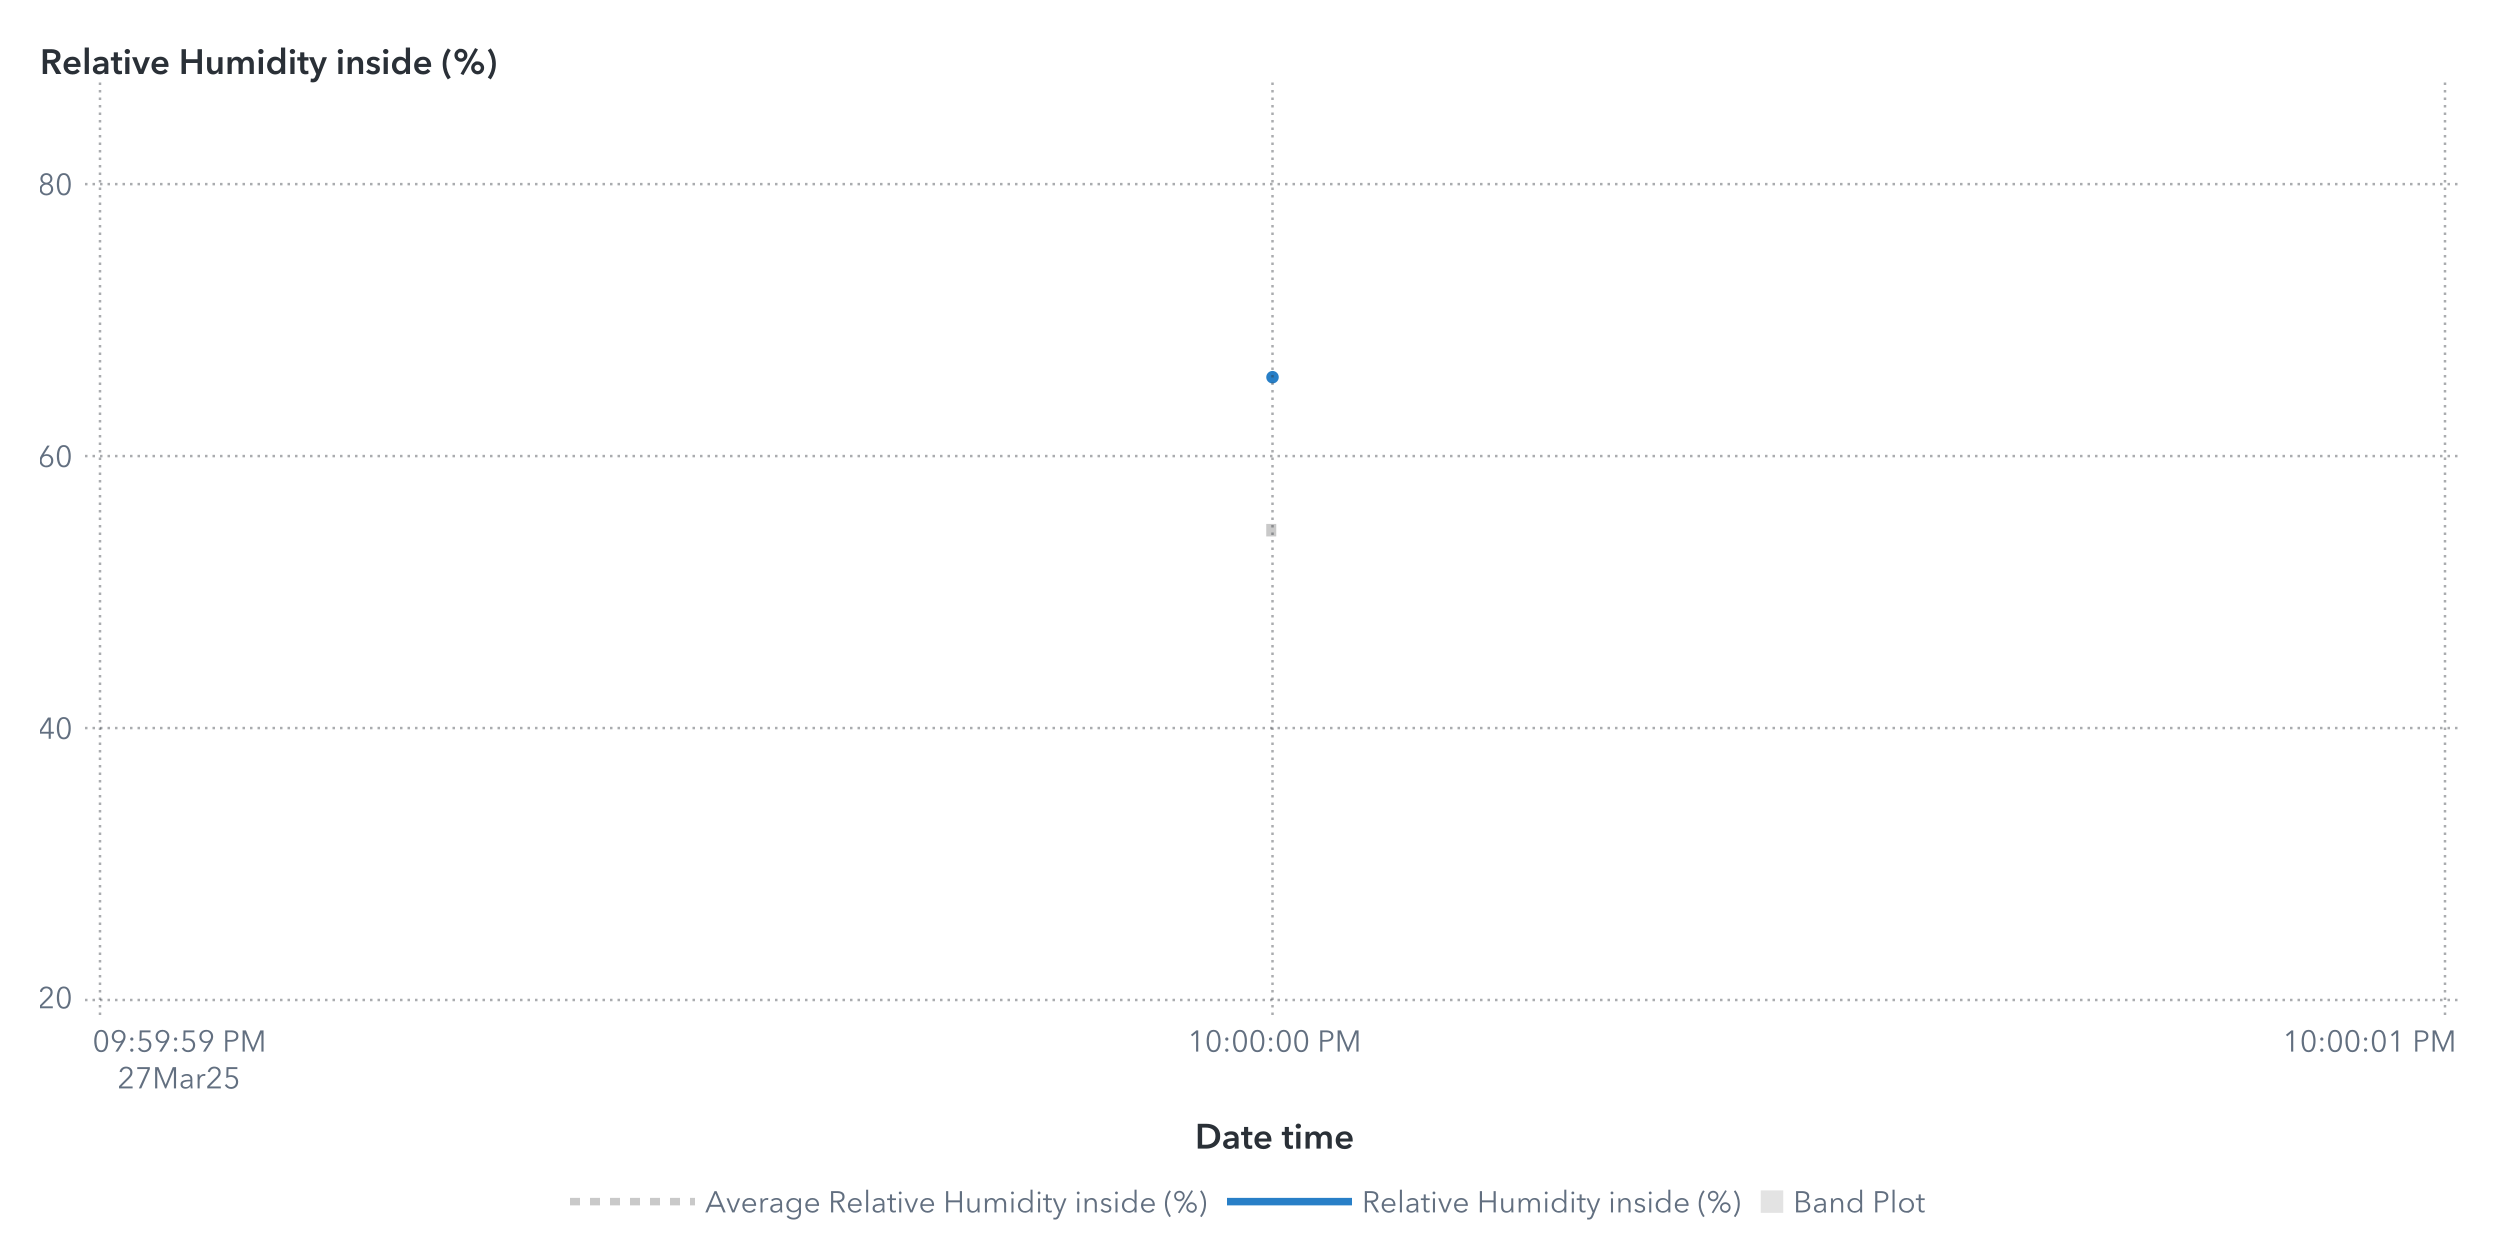
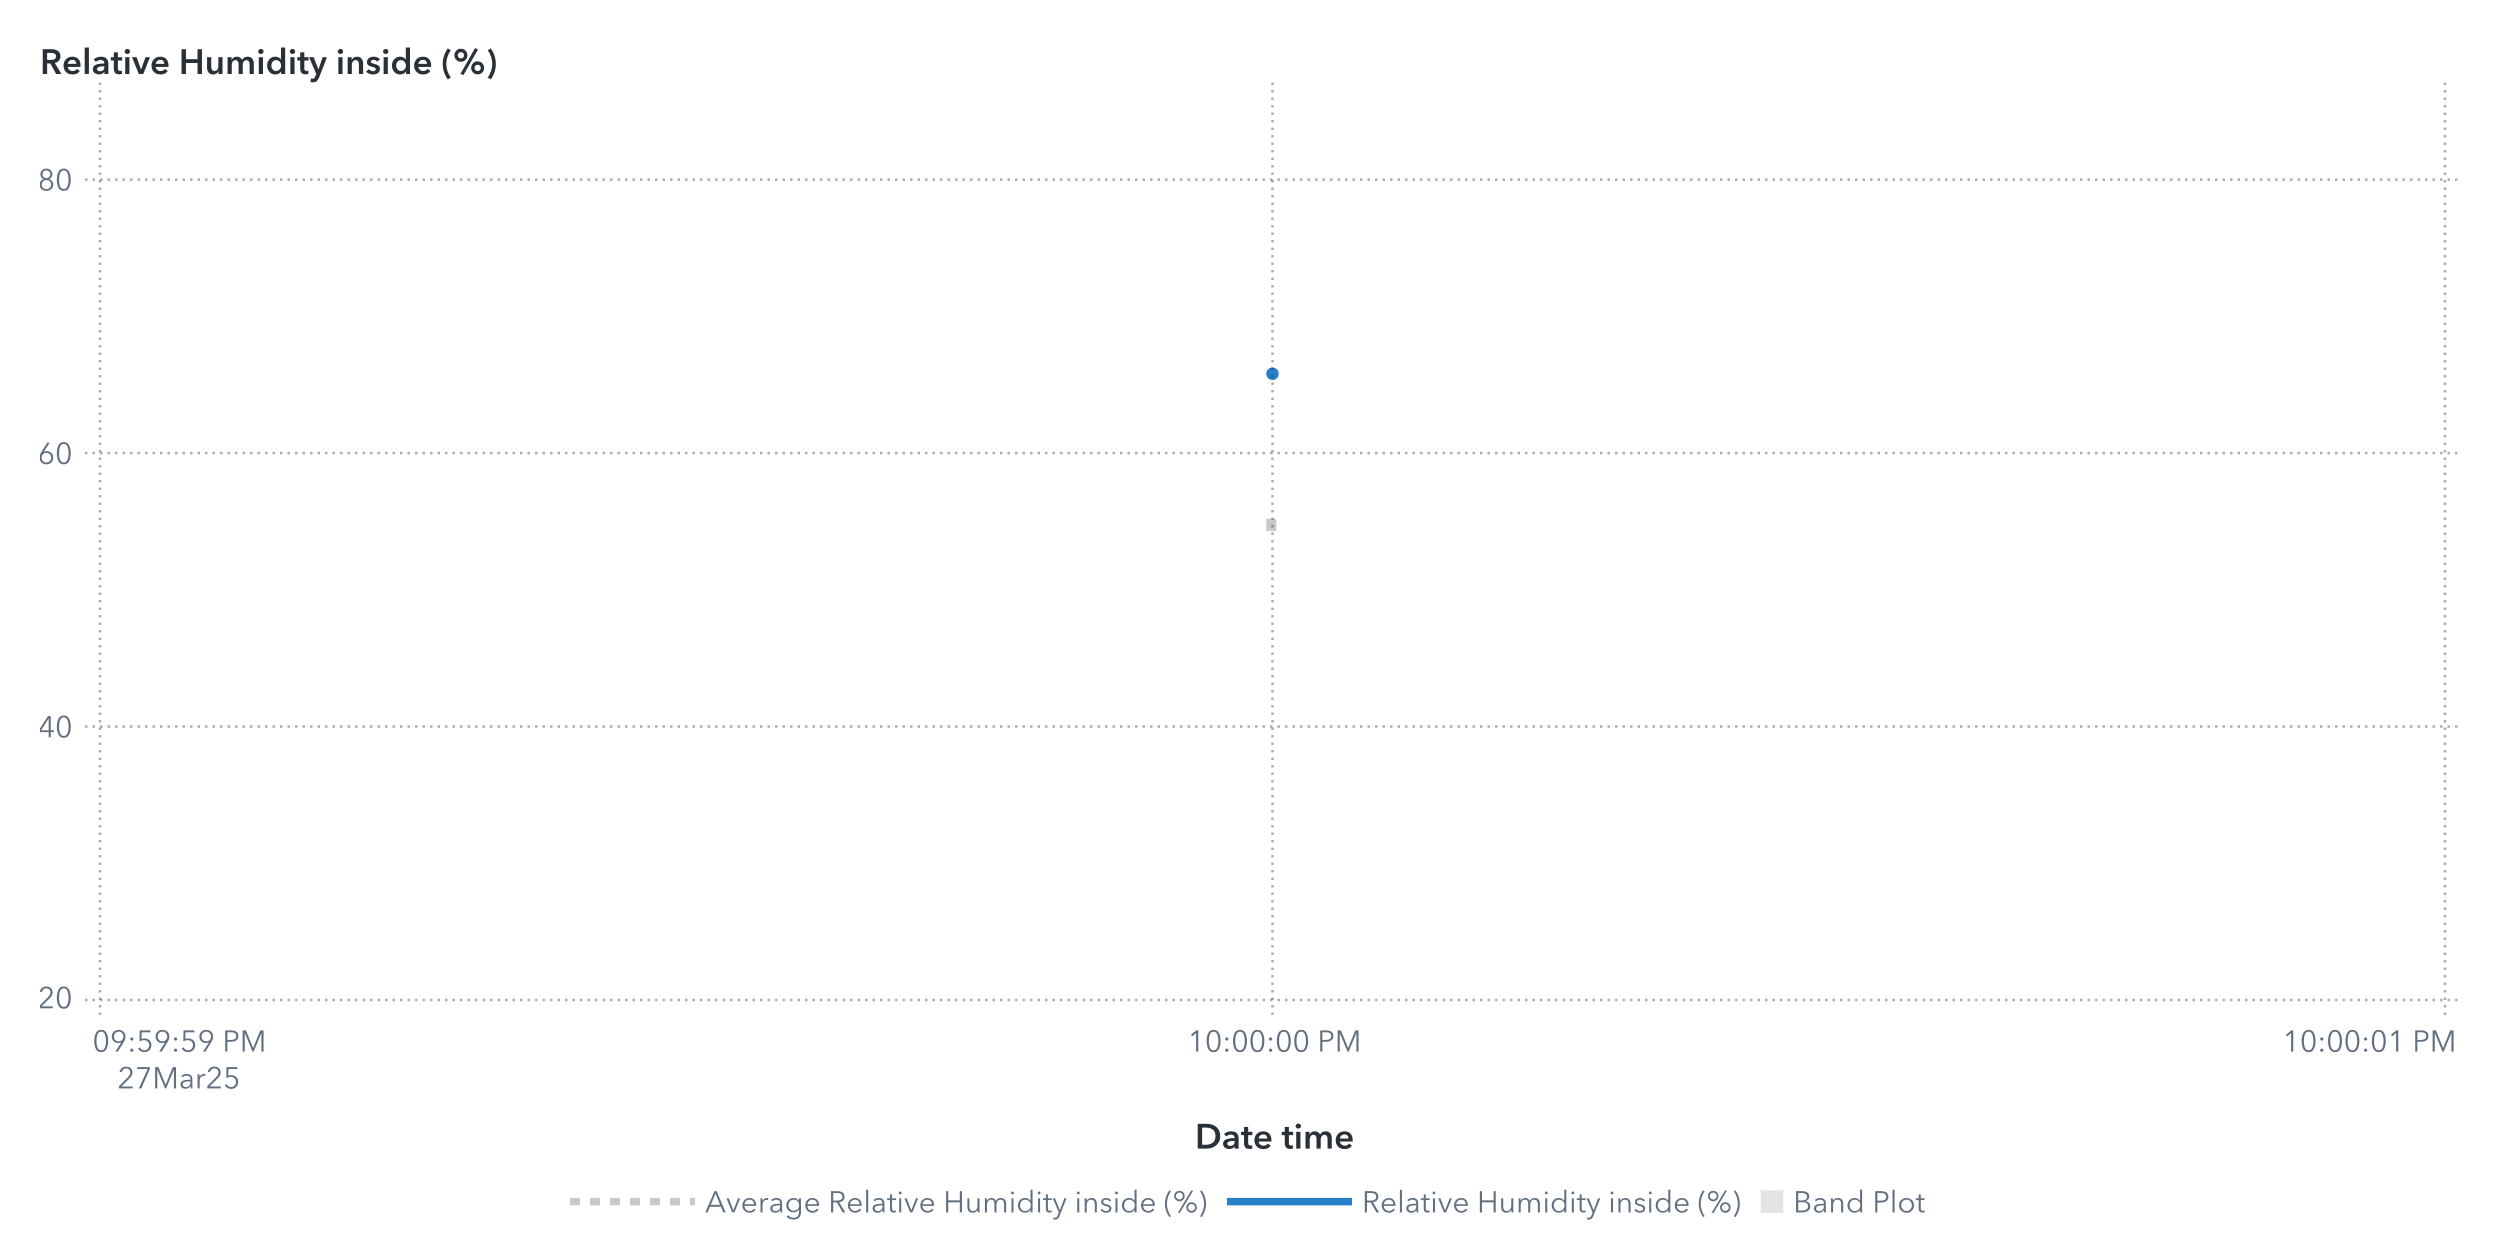
<svg xmlns="http://www.w3.org/2000/svg" xmlns:xlink="http://www.w3.org/1999/xlink" version="1.1" width="1000" height="500" viewBox="0 0 1000 500">
  <rect x="0" y="0" width="1000" height="500" fill="#ffffff">
</rect>
  <g>
    <rect x="0" y="0" rx="5" ry="5" width="1000.0" height="500.0" fill="#ffffff" opacity="0">
</rect>
    <rect x="0" y="0" rx="5" ry="5" width="1000.0" height="500.0" fill="#ffffff" opacity="0">
</rect>
    <rect x="0" y="0" rx="5" ry="5" width="1000.0" height="500.0" fill="#ffffff" opacity="0">
</rect>
    <g transform=" translate(0 10.0)">
      <rect x="0" y="-10.0" rx="5" ry="5" width="1000.0" height="510.0" fill="#ffffff" opacity="0">
</rect>
      <g transform=" translate(16.0 -16.0)">
        <defs>
          <clipPath id="ClipPath0">
            <rect x="18" y="36" width="953" height="376">
</rect>
          </clipPath>
        </defs>
        <g clip-path="url(#ClipPath0)">
          <defs>
            <clipPath id="ClipPath1">
              <rect x="18" y="38" width="951" height="374">
</rect>
            </clipPath>
          </defs>
          <g clip-path="url(#ClipPath1)">
            <g transform="">
-               <polyline id="Polyline_12" points="493.0,156.88  493.0,156.88 " fill="none" stroke="#287fc7" stroke-width="5.0" stroke-linecap="round" stroke-linejoin="round">
+               <polyline id="Polyline_12" points="493.0,155.5  493.0,155.5 " fill="none" stroke="#287fc7" stroke-width="5.0" stroke-linecap="round" stroke-linejoin="round">
</polyline>
            </g>
            <g transform="">
-               <polyline id="Polyline_15" points="490.5,218.07  495.5,218.07 " fill="none" stroke="#b7b7b7" stroke-width="5.0" stroke-dasharray="4,4" opacity="0.75">
+               <polyline id="Polyline_15" points="490.5,215.94  495.5,215.94 " fill="none" stroke="#b7b7b7" stroke-width="5.0" stroke-dasharray="4,4" opacity="0.75">
</polyline>
            </g>
            <g transform="">
</g>
          </g>
          <path d="M18.0 406.0L969.0 406.0" stroke="#2a3037" stroke-dasharray="1,2" fill="none" opacity="0.4">
</path>
-           <path d="M18.0 297.22L969.0 297.22" stroke="#2a3037" stroke-dasharray="1,2" fill="none" opacity="0.4">
- </path>
-           <path d="M18.0 188.43L969.0 188.43" stroke="#2a3037" stroke-dasharray="1,2" fill="none" opacity="0.4">
- </path>
-           <path d="M18.0 79.65L969.0 79.65" stroke="#2a3037" stroke-dasharray="1,2" fill="none" opacity="0.4">
+           <path d="M18.0 296.61L969.0 296.61" stroke="#2a3037" stroke-dasharray="1,2" fill="none" opacity="0.4">
+ </path>
+           <path d="M18.0 187.23L969.0 187.23" stroke="#2a3037" stroke-dasharray="1,2" fill="none" opacity="0.4">
+ </path>
+           <path d="M18.0 77.84L969.0 77.84" stroke="#2a3037" stroke-dasharray="1,2" fill="none" opacity="0.4">
</path>
          <path d="M24.0 412.0L24.0 38.0" stroke="#2a3037" stroke-dasharray="1,2" fill="none" opacity="0.4">
</path>
          <path d="M493.0 412.0L493.0 38.0" stroke="#2a3037" stroke-dasharray="1,2" fill="none" opacity="0.4">
</path>
          <path d="M962.0 412.0L962.0 38.0" stroke="#2a3037" stroke-dasharray="1,2" fill="none" opacity="0.4">
</path>
        </g>
        <defs>
          <clipPath id="ClipPath2">
            <rect x="0" y="39" width="18" height="373">
</rect>
          </clipPath>
        </defs>
        <g clip-path="url(#ClipPath2)">
          <g fill="#626f80" stroke="#626f80" transform="translate(-0.92 409.3) scale(0.012 -0.012)">
            <defs>
              <path id="g50/TT0" d="M51.0 0 L51.0 75.0 L341.0 368.0Q 380.0,408.0  403.0,447.0 T 426.0,530.0 Q 426.0,590.0  385.5,627.5 T 286.0,665.0 Q 230.0,665.0  191.0,630.0 T 140.0,539.0  L69.0 553.0Q 84.0,629.0  144.0,677.5 T 286.0,726.0 Q 344.0,726.0  392.5,703.5 T 470.0,637.0 T 499.0,531.0 Q 499.0,469.0  470.0,421.5 T 384.0,317.0  L129.0 64.0 L504.0 64.0 L504.0 0 L51.0 0Z">
</path>
            </defs>
            <use x="0" y="0" xlink:href="#g50/TT0" />
            <defs>
              <path id="g48/TT0" d="M522.0 353.0Q 522.0,195.0  467.0,88.5 T 290.0,-18.0 Q 167.0,-18.0  112.5,88.5 T 58.0,353.0 Q 58.0,512.0  112.5,619.0 T 290.0,726.0 Q 412.0,726.0  467.0,618.5 T 522.0,353.0 Z M131.0 353.0Q 131.0,226.0  167.5,135.0 T 290.0,44.0 Q 375.0,44.0  412.0,135.5 T 449.0,353.0 Q 449.0,480.0  412.0,572.5 T 290.0,665.0 Q 204.0,665.0  167.5,573.0 T 131.0,353.0 Z">
</path>
            </defs>
            <use x="580.0" y="0" xlink:href="#g48/TT0" />
          </g>
          <text id="Text_21" x="13.0" y="409.3" font-size="9.0pt" font-family="Avenir Next for SAS" fill="#626f80" text-anchor="end" opacity="0">
20</text>
-           <g fill="#626f80" stroke="#626f80" transform="translate(-0.92 301.52) scale(0.012 -0.012)">
+           <g fill="#626f80" stroke="#626f80" transform="translate(-0.92 300.91) scale(0.012 -0.012)">
            <defs>
              <path id="g52/TT0" d="M436.0 234.0 L540.0 234.0 L540.0 171.0 L436.0 171.0 L436.0 0 L366.0 0 L366.0 171.0 L42.0 171.0 L42.0 241.0 L342.0 708.0 L436.0 708.0 L436.0 234.0Z M366.0 627.0 L364.0 627.0 L117.0 234.0 L366.0 234.0 L366.0 627.0Z">
</path>
            </defs>
            <use x="0" y="0" xlink:href="#g52/TT0" />
            <use x="580.0" y="0" xlink:href="#g48/TT0" />
          </g>
-           <text id="Text_22" x="13.0" y="301.52" font-size="9.0pt" font-family="Avenir Next for SAS" fill="#626f80" text-anchor="end" opacity="0">
+           <text id="Text_22" x="13.0" y="300.91" font-size="9.0pt" font-family="Avenir Next for SAS" fill="#626f80" text-anchor="end" opacity="0">
40</text>
-           <g fill="#626f80" stroke="#626f80" transform="translate(-0.92 192.73) scale(0.012 -0.012)">
+           <g fill="#626f80" stroke="#626f80" transform="translate(-0.92 191.53) scale(0.012 -0.012)">
            <defs>
              <path id="g54/TT0" d="M203.0 397.0Q 218.0,409.0  247.0,416.0 T 304.0,423.0 Q 365.0,423.0  414.5,395.5 T 492.0,318.0 T 520.0,205.0 Q 520.0,140.0  490.5,89.5 T 408.5,10.5 T 290.0,-18.0 Q 224.0,-18.0  171.5,10.5 T 89.5,89.5 T 60.0,205.0 Q 60.0,255.0  77.0,301.5 T 124.0,397.0  L317.0 708.0 L400.0 708.0 L201.0 399.0 L203.0 397.0Z M290.0 43.0Q 336.0,43.0  372.0,64.0 T 428.0,122.0 T 448.0,205.0 Q 448.0,275.0  405.0,320.0 T 290.0,365.0 Q 218.0,365.0  175.0,320.0 T 132.0,205.0 Q 132.0,159.0  152.0,122.0 T 208.0,64.0 T 244.0,43.0 Z">
</path>
            </defs>
            <use x="0" y="0" xlink:href="#g54/TT0" />
            <use x="580.0" y="0" xlink:href="#g48/TT0" />
          </g>
-           <text id="Text_23" x="13.0" y="192.73" font-size="9.0pt" font-family="Avenir Next for SAS" fill="#626f80" text-anchor="end" opacity="0">
+           <text id="Text_23" x="13.0" y="191.53" font-size="9.0pt" font-family="Avenir Next for SAS" fill="#626f80" text-anchor="end" opacity="0">
60</text>
-           <g fill="#626f80" stroke="#626f80" transform="translate(-0.92 83.95) scale(0.012 -0.012)">
+           <g fill="#626f80" stroke="#626f80" transform="translate(-0.92 82.14) scale(0.012 -0.012)">
            <defs>
              <path id="g56/TT0" d="M517.0 186.0Q 517.0,126.0  486.0,79.5 T 403.0,7.5 T 290.0,-18.0 Q 229.0,-18.0  177.0,7.5 T 94.0,79.5 T 63.0,186.0 Q 63.0,256.0  100.5,306.5 T 197.0,375.0  L197.0 377.0Q 150.0,393.0  120.0,437.5 T 90.0,537.0 Q 90.0,593.0  117.0,636.0 T 190.0,702.5 T 290.0,726.0 Q 344.0,726.0  390.0,702.5 T 463.0,636.0 T 490.0,537.0 Q 490.0,482.0  460.0,437.5 T 383.0,377.0  L383.0 375.0Q 442.0,358.0  479.5,307.0 T 517.0,186.0 Z M290.0 406.0Q 345.0,406.0  382.5,442.0 T 420.0,533.0 Q 420.0,590.0  383.0,627.5 T 290.0,665.0 Q 234.0,665.0  197.0,627.5 T 160.0,533.0 Q 160.0,478.0  197.5,442.0 T 290.0,406.0 Z M290.0 43.0Q 359.0,43.0  402.0,86.0 T 445.0,194.0 Q 445.0,258.0  402.0,300.0 T 290.0,342.0 Q 221.0,342.0  178.0,300.0 T 135.0,194.0 Q 135.0,129.0  178.0,86.0 T 290.0,43.0 Z">
</path>
            </defs>
            <use x="0" y="0" xlink:href="#g56/TT0" />
            <use x="580.0" y="0" xlink:href="#g48/TT0" />
          </g>
-           <text id="Text_24" x="13.0" y="83.95" font-size="9.0pt" font-family="Avenir Next for SAS" fill="#626f80" text-anchor="end" opacity="0">
+           <text id="Text_24" x="13.0" y="82.14" font-size="9.0pt" font-family="Avenir Next for SAS" fill="#626f80" text-anchor="end" opacity="0">
80</text>
        </g>
        <g fill="#2a3037" stroke="#2a3037" transform="translate(0 35.59) scale(0.014 -0.014)">
          <defs>
            <path id="g82/TT1" d="M324.0 708.0Q 436.0,708.0  510.5,659.0 T 585.0,505.0 Q 585.0,430.0  542.0,380.5 T 423.0,314.0  L612.0 0 L460.0 0 L296.0 300.0 L204.0 300.0 L204.0 0 L78.0 0 L78.0 708.0 L324.0 708.0Z M459.0 506.0Q 459.0,558.0  418.0,580.0 T 318.0,602.0  L204.0 602.0 L204.0 403.0 L307.0 403.0Q 459.0,403.0  459.0,506.0 Z">
</path>
          </defs>
          <use x="0" y="0" xlink:href="#g82/TT1" />
          <defs>
            <path id="g101/TT1" d="M529.0 202.0 L164.0 202.0Q 168.0,152.0  208.0,118.0 T 301.0,84.0 Q 384.0,84.0  428.0,146.0  L508.0 82.0Q 437.0,-14.0  302.0,-14.0 Q 228.0,-14.0  169.5,16.5 T 77.5,104.0 T 44.0,237.0 Q 44.0,313.0  77.0,371.5 T 168.0,462.0 T 298.0,494.0 Q 402.0,494.0  466.0,427.0 T 530.0,234.0 Q 530.0,213.0  529.0,202.0 Z M297.0 404.0Q 244.0,404.0  206.0,371.0 T 164.0,288.0  L410.0 288.0Q 410.0,338.0  381.0,371.0 T 297.0,404.0 Z">
</path>
          </defs>
          <use x="629.0" y="0" xlink:href="#g101/TT1" />
          <defs>
            <path id="g108/TT1" d="M74.0 756.0 L194.0 756.0 L194.0 0 L74.0 0 L74.0 756.0Z">
</path>
          </defs>
          <use x="1203.0" y="0" xlink:href="#g108/TT1" />
          <defs>
            <path id="g97/TT1" d="M367.0 61.0Q 349.0,29.0  308.5,8.5 T 218.0,-12.0 Q 175.0,-12.0  134.0,3.0 T 65.5,51.5 T 38.0,137.0 Q 38.0,233.0  131.0,266.5 T 368.0,300.0  L368.0 312.0Q 368.0,354.0  337.0,377.0 T 258.0,400.0 Q 221.0,400.0  186.0,384.5 T 127.0,345.0  L65.0 418.0Q 105.0,455.0  158.5,474.5 T 268.0,494.0 Q 385.0,494.0  433.5,436.0 T 482.0,292.0  L482.0 0 L370.0 0 L370.0 61.0 L367.0 61.0Z M341.0 219.0Q 158.0,219.0  158.0,139.0 Q 158.0,107.0  182.5,93.0 T 242.0,79.0 Q 303.0,79.0  335.5,111.5 T 368.0,202.0  L368.0 219.0 L341.0 219.0Z">
</path>
          </defs>
          <use x="1471.0" y="0" xlink:href="#g97/TT1" />
          <defs>
            <path id="g116/TT1" d="M3.0 480.0 L87.0 480.0 L87.0 619.0 L205.0 619.0 L205.0 480.0 L325.0 480.0 L325.0 384.0 L205.0 384.0 L205.0 161.0Q 205.0,125.0  218.0,106.0 T 268.0,87.0 Q 299.0,87.0  319.0,97.0  L323.0 3.0Q 289.0,-10.0  243.0,-10.0 Q 155.0,-10.0  121.0,35.5 T 87.0,160.0  L87.0 384.0 L3.0 384.0 L3.0 480.0Z">
</path>
          </defs>
          <use x="2021.0" y="0" xlink:href="#g116/TT1" />
          <defs>
            <path id="g105/TT1" d="M133.0 715.0Q 166.0,715.0  188.5,694.5 T 211.0,643.0 Q 211.0,612.0  188.5,591.5 T 133.0,571.0 Q 101.0,571.0  79.0,592.5 T 57.0,643.0 Q 57.0,672.0  79.0,693.5 T 133.0,715.0 Z M74.0 480.0 L194.0 480.0 L194.0 0 L74.0 0 L74.0 480.0Z">
</path>
          </defs>
          <use x="2361.0" y="0" xlink:href="#g105/TT1" />
          <defs>
            <path id="g118/TT1" d="M0 480.0 L131.0 480.0 L257.0 130.0 L259.0 130.0 L386.0 480.0 L513.0 480.0 L322.0 0 L194.0 0 L0 480.0Z">
</path>
          </defs>
          <use x="2629.0" y="0" xlink:href="#g118/TT1" />
          <use x="3142.0" y="0" xlink:href="#g101/TT1" />
          <defs>
            <path id="g72/TT1" d="M78.0 708.0 L204.0 708.0 L204.0 422.0 L535.0 422.0 L535.0 708.0 L661.0 708.0 L661.0 0 L535.0 0 L535.0 314.0 L204.0 314.0 L204.0 0 L78.0 0 L78.0 708.0Z">
</path>
          </defs>
          <use x="3966.0" y="0" xlink:href="#g72/TT1" />
          <defs>
            <path id="g117/TT1" d="M396.0 0 L396.0 77.0 L394.0 77.0Q 377.0,39.0  336.5,12.5 T 245.0,-14.0 Q 157.0,-14.0  112.5,42.5 T 68.0,180.0  L68.0 480.0 L188.0 480.0 L188.0 214.0Q 188.0,86.0  278.0,86.0 Q 332.0,86.0  361.0,124.5 T 390.0,216.0  L390.0 480.0 L510.0 480.0 L510.0 0 L396.0 0Z">
</path>
          </defs>
          <use x="4705.0" y="0" xlink:href="#g117/TT1" />
          <defs>
            <path id="g109/TT1" d="M822.0 300.0 L822.0 0 L702.0 0 L702.0 266.0Q 702.0,394.0  612.0,394.0 Q 560.0,394.0  533.0,354.5 T 506.0,262.0  L506.0 0 L386.0 0 L386.0 290.0Q 386.0,337.0  363.5,365.5 T 297.0,394.0 Q 246.0,394.0  219.0,355.5 T 192.0,264.0  L192.0 0 L72.0 0 L72.0 480.0 L186.0 480.0 L186.0 403.0 L188.0 403.0Q 205.0,442.0  244.0,468.0 T 337.0,494.0 Q 390.0,494.0  428.0,470.0 T 487.0,403.0 Q 511.0,447.0  551.5,470.5 T 645.0,494.0 Q 733.0,494.0  777.5,437.5 T 822.0,300.0 Z">
</path>
          </defs>
          <use x="5287.0" y="0" xlink:href="#g109/TT1" />
          <use x="6177.0" y="0" xlink:href="#g105/TT1" />
          <defs>
            <path id="g100/TT1" d="M446.0 0 L446.0 72.0 L444.0 72.0Q 420.0,31.0  375.0,8.5 T 279.0,-14.0 Q 208.0,-14.0  154.5,20.5 T 72.0,113.5 T 43.0,242.0 Q 43.0,312.0  73.0,370.0 T 156.0,461.0 T 276.0,494.0 Q 377.0,494.0  437.0,419.0  L440.0 419.0 L440.0 756.0 L560.0 756.0 L560.0 0 L446.0 0Z M303.0 86.0Q 345.0,86.0  377.0,108.5 T 426.5,166.5 T 444.0,240.0 Q 444.0,278.0  426.5,314.5 T 377.0,373.5 T 303.0,396.0 Q 259.0,396.0  227.5,374.0 T 180.5,316.5 T 165.0,242.0 Q 165.0,203.0  180.5,167.0 T 227.5,108.5 T 259.0,86.0 Z">
</path>
          </defs>
          <use x="6445.0" y="0" xlink:href="#g100/TT1" />
          <use x="7079.0" y="0" xlink:href="#g105/TT1" />
          <use x="7347.0" y="0" xlink:href="#g116/TT1" />
          <defs>
            <path id="g121/TT1" d="M133.0 480.0 L267.0 131.0 L269.0 131.0 L388.0 480.0 L513.0 480.0 L286.0 -103.0Q 258.0,-174.0  218.5,-207.0 T 104.0,-240.0 Q 71.0,-240.0  42.0,-233.0  L52.0 -129.0Q 74.0,-136.0  97.0,-136.0 Q 133.0,-136.0  149.0,-119.5 T 182.0,-61.0  L206.0 0 L0 480.0 L133.0 480.0Z">
</path>
          </defs>
          <use x="7687.0" y="0" xlink:href="#g121/TT1" />
          <use x="8450.0" y="0" xlink:href="#g105/TT1" />
          <defs>
            <path id="g110/TT1" d="M186.0 480.0 L186.0 403.0 L188.0 403.0Q 205.0,441.0  245.5,467.5 T 337.0,494.0 Q 425.0,494.0  469.5,437.5 T 514.0,300.0  L514.0 0 L394.0 0 L394.0 266.0Q 394.0,394.0  304.0,394.0 Q 250.0,394.0  221.0,355.5 T 192.0,264.0  L192.0 0 L72.0 0 L72.0 480.0 L186.0 480.0Z">
</path>
          </defs>
          <use x="8718.0" y="0" xlink:href="#g110/TT1" />
          <defs>
            <path id="g115/TT1" d="M230.0 404.0Q 198.0,404.0  175.5,391.0 T 153.0,352.0 Q 153.0,327.0  176.0,315.0 T 257.0,289.0 Q 325.0,273.0  368.5,241.0 T 412.0,146.0 Q 412.0,64.0  355.5,25.0 T 212.0,-14.0 Q 155.0,-14.0  102.0,7.0 T 15.0,65.0  L94.0 139.0Q 114.0,112.0  146.5,95.5 T 217.0,79.0 Q 248.0,79.0  271.0,93.0 T 294.0,136.0 Q 294.0,164.0  269.5,177.5 T 184.0,205.0 Q 119.0,221.0  80.5,250.5 T 42.0,341.0 Q 42.0,416.0  98.0,455.0 T 233.0,494.0 Q 287.0,494.0  336.0,475.0 T 413.0,421.0  L335.0 352.0Q 318.0,374.0  290.0,389.0 T 230.0,404.0 Z">
</path>
          </defs>
          <use x="9300.0" y="0" xlink:href="#g115/TT1" />
          <use x="9744.0" y="0" xlink:href="#g105/TT1" />
          <use x="10012.0" y="0" xlink:href="#g100/TT1" />
          <use x="10646.0" y="0" xlink:href="#g101/TT1" />
          <defs>
            <path id="g40/TT1" d="M182.0 732.0 L266.0 677.0Q 206.0,593.0  172.5,492.0 T 139.0,288.0 Q 139.0,185.0  172.5,84.0 T 266.0,-101.0  L182.0 -156.0Q 112.0,-60.0  74.0,54.0 T 36.0,288.0 Q 36.0,408.0  74.0,522.0 T 182.0,732.0 Z">
</path>
          </defs>
          <use x="11470.0" y="0" xlink:href="#g40/TT1" />
          <defs>
            <path id="g37/TT1" d="M631.0 740.0 L714.0 702.0 L298.0 -32.0 L215.0 6.0 L631.0 740.0Z M226.0 720.0Q 277.0,720.0  319.5,695.0 T 387.0,627.5 T 412.0,534.0 Q 412.0,483.0  387.0,440.5 T 319.5,373.0 T 226.0,348.0 Q 175.0,348.0  132.5,373.0 T 65.0,440.5 T 40.0,534.0 Q 40.0,585.0  65.0,627.5 T 132.5,695.0 T 175.0,720.0 Z M226.0 624.0Q 189.0,624.0  162.5,598.0 T 136.0,534.0 Q 136.0,497.0  162.5,470.5 T 226.0,444.0 Q 264.0,444.0  290.0,470.5 T 316.0,534.0 Q 316.0,572.0  290.0,598.0 T 226.0,624.0 Z M704.0 360.0Q 755.0,360.0  797.5,335.0 T 865.0,267.5 T 890.0,174.0 Q 890.0,123.0  865.0,80.5 T 797.5,13.0 T 704.0,-12.0 Q 653.0,-12.0  610.5,13.0 T 543.0,80.5 T 518.0,174.0 Q 518.0,225.0  543.0,267.5 T 610.5,335.0 T 653.0,360.0 Z M704.0 264.0Q 667.0,264.0  640.5,238.0 T 614.0,174.0 Q 614.0,137.0  640.5,110.5 T 704.0,84.0 Q 742.0,84.0  768.0,110.5 T 794.0,174.0 Q 794.0,212.0  768.0,238.0 T 704.0,264.0 Z">
</path>
          </defs>
          <use x="11800.0" y="0" xlink:href="#g37/TT1" />
          <defs>
            <path id="g41/TT1" d="M148.0 -156.0 L64.0 -101.0Q 124.0,-17.0  157.5,84.0 T 191.0,288.0 Q 191.0,391.0  157.5,492.0 T 64.0,677.0  L148.0 732.0Q 218.0,636.0  256.0,522.0 T 294.0,288.0 Q 294.0,168.0  256.0,54.0 T 148.0,-156.0 Z">
</path>
          </defs>
          <use x="12730.0" y="0" xlink:href="#g41/TT1" />
        </g>
        <text id="Text_25" x="0" y="35.59" font-size="10.5pt" font-family="Avenir Next for SAS" font-weight="bold" fill="#2a3037" text-anchor="start" opacity="0">
Relative Humidity inside (%)</text>
        <defs>
          <clipPath id="ClipPath3">
            <rect x="18" y="412" width="950" height="57">
</rect>
          </clipPath>
        </defs>
        <g clip-path="url(#ClipPath3)">
          <g fill="#626f80" stroke="#626f80" transform="translate(21.0 426.65) scale(0.012 -0.012)">
            <use x="0" y="0" xlink:href="#g48/TT0" />
            <defs>
              <path id="g57/TT0" d="M379.0 311.0Q 364.0,299.0  335.0,292.0 T 278.0,285.0 Q 217.0,285.0  167.5,312.5 T 90.0,390.0 T 62.0,503.0 Q 62.0,568.0  91.5,618.5 T 173.5,697.5 T 292.0,726.0 Q 358.0,726.0  410.5,697.5 T 492.5,618.5 T 522.0,503.0 Q 522.0,453.0  505.0,406.5 T 458.0,311.0  L265.0 0 L182.0 0 L381.0 309.0 L379.0 311.0Z M292.0 665.0Q 246.0,665.0  210.0,644.0 T 154.0,586.0 T 134.0,503.0 Q 134.0,433.0  177.0,388.0 T 292.0,343.0 Q 364.0,343.0  407.0,388.0 T 450.0,503.0 Q 450.0,549.0  430.0,586.0 T 374.0,644.0 T 338.0,665.0 Z">
</path>
            </defs>
            <use x="580.0" y="0" xlink:href="#g57/TT0" />
            <defs>
              <path id="g58/TT0" d="M150.0 366.0Q 127.0,366.0  111.5,382.0 T 96.0,420.0 Q 96.0,442.0  111.5,458.0 T 150.0,474.0 Q 173.0,474.0  188.5,458.0 T 204.0,420.0 Q 204.0,398.0  188.5,382.0 T 150.0,366.0 Z M150.0 -6.0Q 127.0,-6.0  111.5,10.0 T 96.0,48.0 Q 96.0,70.0  111.5,86.0 T 150.0,102.0 Q 173.0,102.0  188.5,86.0 T 204.0,48.0 Q 204.0,26.0  188.5,10.0 T 150.0,-6.0 Z">
</path>
            </defs>
            <use x="1160.0" y="0" xlink:href="#g58/TT0" />
            <defs>
              <path id="g53/TT0" d="M180.0 644.0 L175.0 425.0Q 219.0,441.0  273.0,441.0 Q 339.0,441.0  391.5,413.0 T 473.5,334.5 T 503.0,219.0 Q 503.0,151.0  473.5,97.0 T 390.5,12.5 T 268.0,-18.0 Q 194.0,-18.0  140.0,16.0 T 56.0,111.0  L121.0 140.0Q 140.0,96.0  179.0,70.0 T 264.0,44.0 Q 311.0,44.0  349.0,66.0 T 408.5,126.5 T 430.0,212.0 Q 430.0,289.0  380.5,335.5 T 254.0,382.0 Q 180.0,382.0  107.0,343.0  L114.0 708.0 L475.0 708.0 L475.0 644.0 L180.0 644.0Z">
</path>
            </defs>
            <use x="1460.0" y="0" xlink:href="#g53/TT0" />
            <use x="2040.0" y="0" xlink:href="#g57/TT0" />
            <use x="2620.0" y="0" xlink:href="#g58/TT0" />
            <use x="2920.0" y="0" xlink:href="#g53/TT0" />
            <use x="3500.0" y="0" xlink:href="#g57/TT0" />
            <defs>
              <path id="g80/TT0" d="M294.0 708.0Q 405.0,708.0  469.0,660.0 T 533.0,519.0 Q 533.0,426.0  468.0,377.5 T 292.0,329.0  L166.0 329.0 L166.0 0 L94.0 0 L94.0 708.0 L294.0 708.0Z M288.0 390.0Q 372.0,390.0  416.5,423.0 T 461.0,519.0 Q 461.0,583.0  416.5,614.5 T 288.0,646.0  L166.0 646.0 L166.0 390.0 L288.0 390.0Z">
</path>
            </defs>
            <use x="4330.0" y="0" xlink:href="#g80/TT0" />
            <defs>
              <path id="g77/TT0" d="M444.0 122.0 L445.0 122.0 L682.0 708.0 L792.0 708.0 L792.0 0 L720.0 0 L720.0 615.0 L718.0 615.0 L462.0 0 L424.0 0 L168.0 615.0 L166.0 615.0 L166.0 0 L94.0 0 L94.0 708.0 L204.0 708.0 L444.0 122.0Z">
</path>
            </defs>
            <use x="4910.0" y="0" xlink:href="#g77/TT0" />
          </g>
          <text x="55.0" y="426.65" font-size="9.0pt" font-family="Avenir Next for SAS" fill="#626f80" text-anchor="middle" opacity="0">
09:59:59 PM</text>
          <g fill="#626f80" stroke="#626f80" transform="translate(31.0 441.35) scale(0.012 -0.012)">
            <use x="0" y="0" xlink:href="#g50/TT0" />
            <defs>
              <path id="g55/TT0" d="M498.0 642.0 L213.0 0 L132.0 0 L425.0 644.0 L78.0 644.0 L78.0 708.0 L498.0 708.0 L498.0 642.0Z">
</path>
            </defs>
            <use x="580.0" y="0" xlink:href="#g55/TT0" />
            <use x="1160.0" y="0" xlink:href="#g77/TT0" />
            <defs>
              <path id="g97/TT0" d="M260.0 423.0Q 220.0,423.0  183.0,408.0 T 121.0,368.0  L83.0 413.0Q 113.0,443.0  161.0,461.5 T 267.0,480.0 Q 347.0,480.0  398.0,436.0 T 449.0,310.0  L449.0 105.0Q 449.0,42.0  457.0,0  L396.0 0Q 389.0,40.0  389.0,76.0  L387.0 76.0Q 355.0,30.0  314.5,9.0 T 217.0,-12.0 Q 178.0,-12.0  141.0,2.5 T 79.5,49.0 T 55.0,130.0 Q 55.0,198.0  99.0,232.0 T 212.5,276.5 T 385.0,287.0  L385.0 302.0Q 385.0,362.0  353.0,392.5 T 260.0,423.0 Z M125.0 133.0Q 125.0,87.0  157.0,65.5 T 235.0,44.0 Q 304.0,44.0  344.5,89.0 T 385.0,199.0  L385.0 234.0 L365.0 234.0Q 259.0,234.0  192.0,213.5 T 125.0,133.0 Z">
</path>
            </defs>
            <use x="2046.0" y="0" xlink:href="#g97/TT0" />
            <defs>
              <path id="g114/TT0" d="M86.0 468.0 L151.0 468.0Q 155.0,418.0  155.0,388.0  L157.0 388.0Q 177.0,429.0  217.5,454.5 T 307.0,480.0 Q 334.0,480.0  352.0,475.0  L343.0 411.0Q 337.0,413.0  322.5,415.0 T 295.0,417.0 Q 236.0,417.0  197.0,372.5 T 158.0,240.0  L158.0 0 L90.0 0 L90.0 365.0Q 90.0,425.0  86.0,468.0 Z">
</path>
            </defs>
            <use x="2580.0" y="0" xlink:href="#g114/TT0" />
            <use x="2940.0" y="0" xlink:href="#g50/TT0" />
            <use x="3520.0" y="0" xlink:href="#g53/TT0" />
          </g>
          <text x="55.0" y="441.35" font-size="9.0pt" font-family="Avenir Next for SAS" fill="#626f80" text-anchor="middle" opacity="0">
27Mar25</text>
          <g fill="#626f80" stroke="#626f80" transform="translate(459.0 426.65) scale(0.012 -0.012)">
            <defs>
              <path id="g49/TT0" d="M358.0 0 L286.0 0 L286.0 619.0 L158.0 510.0 L114.0 560.0 L294.0 708.0 L358.0 708.0 L358.0 0Z">
</path>
            </defs>
            <use x="0" y="0" xlink:href="#g49/TT0" />
            <use x="580.0" y="0" xlink:href="#g48/TT0" />
            <use x="1160.0" y="0" xlink:href="#g58/TT0" />
            <use x="1460.0" y="0" xlink:href="#g48/TT0" />
            <use x="2040.0" y="0" xlink:href="#g48/TT0" />
            <use x="2620.0" y="0" xlink:href="#g58/TT0" />
            <use x="2920.0" y="0" xlink:href="#g48/TT0" />
            <use x="3500.0" y="0" xlink:href="#g48/TT0" />
            <use x="4330.0" y="0" xlink:href="#g80/TT0" />
            <use x="4910.0" y="0" xlink:href="#g77/TT0" />
          </g>
          <text x="493.0" y="426.65" font-size="9.0pt" font-family="Avenir Next for SAS" fill="#626f80" text-anchor="middle" opacity="0">
10:00:00 PM</text>
          <g fill="#626f80" stroke="#626f80" transform="translate(897.0 426.65) scale(0.012 -0.012)">
            <use x="0" y="0" xlink:href="#g49/TT0" />
            <use x="580.0" y="0" xlink:href="#g48/TT0" />
            <use x="1160.0" y="0" xlink:href="#g58/TT0" />
            <use x="1460.0" y="0" xlink:href="#g48/TT0" />
            <use x="2040.0" y="0" xlink:href="#g48/TT0" />
            <use x="2620.0" y="0" xlink:href="#g58/TT0" />
            <use x="2920.0" y="0" xlink:href="#g48/TT0" />
            <use x="3500.0" y="0" xlink:href="#g49/TT0" />
            <use x="4330.0" y="0" xlink:href="#g80/TT0" />
            <use x="4910.0" y="0" xlink:href="#g77/TT0" />
          </g>
          <text x="931.0" y="426.65" font-size="9.0pt" font-family="Avenir Next for SAS" fill="#626f80" text-anchor="middle" opacity="0">
10:00:01 PM</text>
        </g>
        <g fill="#2a3037" stroke="#2a3037" transform="translate(462.0 465.44) scale(0.014 -0.014)">
          <defs>
            <path id="g68/TT1" d="M329.0 708.0Q 430.0,708.0  518.5,673.0 T 663.5,558.5 T 720.0,354.0 Q 720.0,237.0  663.0,157.0 T 516.5,38.5 T 329.0,0  L78.0 0 L78.0 708.0 L329.0 708.0Z M585.0 354.0Q 585.0,492.0  506.0,546.0 T 309.0,600.0  L204.0 600.0 L204.0 110.0 L309.0 110.0Q 424.0,110.0  504.5,166.5 T 585.0,354.0 Z">
</path>
          </defs>
          <use x="0" y="0" xlink:href="#g68/TT1" />
          <use x="764.0" y="0" xlink:href="#g97/TT1" />
          <use x="1314.0" y="0" xlink:href="#g116/TT1" />
          <use x="1654.0" y="0" xlink:href="#g101/TT1" />
          <use x="2478.0" y="0" xlink:href="#g116/TT1" />
          <use x="2818.0" y="0" xlink:href="#g105/TT1" />
          <use x="3086.0" y="0" xlink:href="#g109/TT1" />
          <use x="3976.0" y="0" xlink:href="#g101/TT1" />
        </g>
        <text id="Text_27" x="493.0" y="465.44" font-size="10.5pt" font-family="Avenir Next for SAS" font-weight="bold" fill="#2a3037" text-anchor="middle" opacity="0">
Date time</text>
      </g>
    </g>
    <g transform=" translate(0 10.0)">
      <g transform=" translate(16.0 -16.0)">
</g>
    </g>
    <g transform=" translate(0 10.0)">
      <g transform=" translate(16.0 -16.0)">
</g>
    </g>
    <g transform=" translate(0 10.0)">
      <g transform=" translate(16.0 -16.0)">
        <rect x="206.0" y="473.3" rx="5" ry="5" width="554.07" height="26.7" fill="#ffffff">
</rect>
        <path d="M212.0 486.65L262.0 486.65" stroke="#b7b7b7" stroke-dasharray="4,4" stroke-width="3.0" fill="none" opacity="0.75">
</path>
        <g fill="#626f80" stroke="#626f80" transform="translate(266.0 490.95) scale(0.012 -0.012)">
          <defs>
            <path id="g65/TT0" d="M89.0 0 L10.0 0 L316.0 708.0 L386.0 708.0 L690.0 0 L610.0 0 L532.0 186.0 L166.0 186.0 L89.0 0Z M193.0 252.0 L505.0 252.0 L349.0 628.0 L193.0 252.0Z">
</path>
          </defs>
          <use x="0" y="0" xlink:href="#g65/TT0" />
          <defs>
            <path id="g118/TT0" d="M282.0 0 L207.0 0 L16.0 468.0 L92.0 468.0 L244.0 72.0 L246.0 72.0 L399.0 468.0 L472.0 468.0 L282.0 0Z">
</path>
          </defs>
          <use x="700.0" y="0" xlink:href="#g118/TT0" />
          <defs>
            <path id="g101/TT0" d="M515.0 216.0 L127.0 216.0Q 128.0,169.0  150.5,130.5 T 212.0,69.0 T 298.0,46.0 Q 347.0,46.0  387.0,69.5 T 448.0,127.0  L499.0 87.0Q 421.0,-12.0  298.0,-12.0 Q 229.0,-12.0  174.0,20.0 T 87.5,108.0 T 56.0,234.0 Q 56.0,303.0  87.0,359.5 T 172.0,448.0 T 292.0,480.0 Q 363.0,480.0  413.5,449.5 T 490.0,366.0 T 516.0,248.0 Q 516.0,228.0  515.0,216.0 Z M292.0 423.0Q 248.0,423.0  211.5,402.0 T 153.0,345.5 T 128.0,270.0  L447.0 270.0Q 444.0,338.0  403.5,380.5 T 292.0,423.0 Z">
</path>
          </defs>
          <use x="1188.0" y="0" xlink:href="#g101/TT0" />
          <use x="1760.0" y="0" xlink:href="#g114/TT0" />
          <use x="2120.0" y="0" xlink:href="#g97/TT0" />
          <defs>
            <path id="g103/TT0" d="M294.0 -180.0Q 389.0,-180.0  433.0,-129.0 T 477.0,4.0  L477.0 92.0 L475.0 92.0Q 449.0,50.0  399.5,25.0 T 298.0,0 Q 226.0,0  171.0,30.5 T 86.0,115.5 T 56.0,238.0 Q 56.0,305.0  86.5,360.0 T 172.0,447.5 T 298.0,480.0 Q 351.0,480.0  399.5,455.5 T 475.0,387.0  L477.0 387.0 L477.0 468.0 L545.0 468.0 L545.0 4.0Q 545.0,-56.0  523.0,-110.5 T 444.0,-202.5 T 291.0,-240.0 Q 227.0,-240.0  167.5,-215.0 T 66.0,-146.0  L115.0 -94.0Q 144.0,-131.0  193.0,-155.5 T 294.0,-180.0 Z M305.0 58.0Q 357.0,58.0  398.0,81.0 T 462.0,145.5 T 485.0,240.0 Q 485.0,289.0  461.5,331.0 T 397.0,398.0 T 305.0,423.0 Q 250.0,423.0  210.0,398.0 T 149.0,331.5 T 128.0,240.0 Q 128.0,190.0  149.0,148.5 T 210.0,82.5 T 250.0,58.0 Z">
</path>
          </defs>
          <use x="2654.0" y="0" xlink:href="#g103/TT0" />
          <use x="3286.0" y="0" xlink:href="#g101/TT0" />
          <defs>
            <path id="g82/TT0" d="M94.0 0 L94.0 708.0 L302.0 708.0Q 414.0,708.0  479.0,662.5 T 544.0,519.0 Q 544.0,442.0  493.5,394.0 T 363.0,337.0  L570.0 0 L482.0 0 L286.0 331.0 L166.0 331.0 L166.0 0 L94.0 0Z M291.0 393.0Q 378.0,393.0  425.0,425.0 T 472.0,519.0 Q 472.0,646.0  294.0,646.0  L166.0 646.0 L166.0 393.0 L291.0 393.0Z">
</path>
          </defs>
          <use x="4108.0" y="0" xlink:href="#g82/TT0" />
          <use x="4707.0" y="0" xlink:href="#g101/TT0" />
          <defs>
            <path id="g108/TT0" d="M160.0 0 L92.0 0 L92.0 756.0 L160.0 756.0 L160.0 0Z">
</path>
          </defs>
          <use x="5279.0" y="0" xlink:href="#g108/TT0" />
          <use x="5531.0" y="0" xlink:href="#g97/TT0" />
          <defs>
            <path id="g116/TT0" d="M169.0 411.0 L169.0 138.0Q 169.0,89.0  187.0,70.5 T 239.0,52.0 Q 268.0,52.0  298.0,67.0  L301.0 8.0Q 264.0,-6.0  221.0,-6.0 Q 173.0,-6.0  137.0,22.0 T 101.0,119.0  L101.0 411.0 L4.0 411.0 L4.0 468.0 L101.0 468.0 L101.0 600.0 L169.0 600.0 L169.0 468.0 L301.0 468.0 L301.0 411.0 L169.0 411.0Z">
</path>
          </defs>
          <use x="6065.0" y="0" xlink:href="#g116/TT0" />
          <defs>
            <path id="g105/TT0" d="M125.0 600.0Q 106.0,600.0  91.5,614.0 T 77.0,648.0 Q 77.0,668.0  91.5,682.0 T 125.0,696.0 Q 144.0,696.0  158.5,682.0 T 173.0,648.0 Q 173.0,628.0  158.5,614.0 T 125.0,600.0 Z M159.0 0 L91.0 0 L91.0 468.0 L159.0 468.0 L159.0 0Z">
</path>
          </defs>
          <use x="6382.0" y="0" xlink:href="#g105/TT0" />
          <use x="6632.0" y="0" xlink:href="#g118/TT0" />
          <use x="7120.0" y="0" xlink:href="#g101/TT0" />
          <defs>
            <path id="g72/TT0" d="M94.0 708.0 L166.0 708.0 L166.0 401.0 L552.0 401.0 L552.0 708.0 L624.0 708.0 L624.0 0 L552.0 0 L552.0 335.0 L166.0 335.0 L166.0 0 L94.0 0 L94.0 708.0Z">
</path>
          </defs>
          <use x="7942.0" y="0" xlink:href="#g72/TT0" />
          <defs>
            <path id="g117/TT0" d="M426.0 80.0 L424.0 80.0Q 405.0,40.0  359.5,14.0 T 264.0,-12.0 Q 177.0,-12.0  131.5,40.0 T 86.0,181.0  L86.0 468.0 L154.0 468.0 L154.0 209.0Q 154.0,130.0  182.5,87.5 T 281.0,45.0 Q 319.0,45.0  351.0,65.5 T 403.0,127.0 T 423.0,228.0  L423.0 468.0 L491.0 468.0 L491.0 103.0Q 491.0,43.0  495.0,0  L430.0 0Q 426.0,50.0  426.0,80.0 Z">
</path>
          </defs>
          <use x="8660.0" y="0" xlink:href="#g117/TT0" />
          <defs>
            <path id="g109/TT0" d="M311.0 480.0Q 356.0,480.0  395.0,458.0 T 455.0,381.0 Q 479.0,429.0  521.0,454.5 T 619.0,480.0 Q 706.0,480.0  751.5,428.0 T 797.0,287.0  L797.0 0 L729.0 0 L729.0 259.0Q 729.0,423.0  608.0,423.0 Q 540.0,423.0  507.5,372.5 T 475.0,249.0  L475.0 0 L407.0 0 L407.0 273.0Q 407.0,347.0  382.5,385.0 T 294.0,423.0 Q 260.0,423.0  228.5,402.5 T 177.5,340.5 T 158.0,240.0  L158.0 0 L90.0 0 L90.0 365.0Q 90.0,425.0  86.0,468.0  L151.0 468.0Q 155.0,418.0  155.0,388.0  L157.0 388.0Q 178.0,429.0  219.5,454.5 T 311.0,480.0 Z">
</path>
          </defs>
          <use x="9241.0" y="0" xlink:href="#g109/TT0" />
          <use x="10124.0" y="0" xlink:href="#g105/TT0" />
          <defs>
            <path id="g100/TT0" d="M298.0 -12.0Q 227.0,-12.0  171.5,20.5 T 86.0,109.0 T 56.0,234.0 Q 56.0,303.0  86.0,359.0 T 171.5,447.5 T 298.0,480.0 Q 350.0,480.0  398.0,455.5 T 475.0,387.0  L477.0 387.0 L477.0 756.0 L545.0 756.0 L545.0 0 L477.0 0 L477.0 79.0 L475.0 79.0Q 446.0,36.0  398.0,12.0 T 298.0,-12.0 Z M305.0 46.0Q 357.0,46.0  398.0,70.5 T 462.0,138.0 T 485.0,234.0 Q 485.0,287.0  462.0,330.0 T 398.0,398.0 T 305.0,423.0 Q 250.0,423.0  210.0,398.0 T 149.0,330.0 T 128.0,234.0 Q 128.0,181.0  149.0,138.5 T 210.0,71.0 T 250.0,46.0 Z">
</path>
          </defs>
          <use x="10374.0" y="0" xlink:href="#g100/TT0" />
          <use x="11011.0" y="0" xlink:href="#g105/TT0" />
          <use x="11261.0" y="0" xlink:href="#g116/TT0" />
          <defs>
            <path id="g121/TT0" d="M253.0 73.0 L398.0 468.0 L472.0 468.0 L239.0 -121.0Q 216.0,-180.0  182.5,-210.0 T 92.0,-240.0 Q 61.0,-240.0  31.0,-234.0  L38.0 -172.0Q 62.0,-180.0  88.0,-180.0 Q 121.0,-180.0  141.5,-159.5 T 178.0,-97.0  L216.0 1.0 L16.0 468.0 L92.0 468.0 L251.0 73.0 L253.0 73.0Z">
</path>
          </defs>
          <use x="11578.0" y="0" xlink:href="#g121/TT0" />
          <use x="12316.0" y="0" xlink:href="#g105/TT0" />
          <defs>
            <path id="g110/TT0" d="M155.0 388.0 L157.0 388.0Q 176.0,428.0  221.5,454.0 T 317.0,480.0 Q 404.0,480.0  449.5,428.0 T 495.0,287.0  L495.0 0 L427.0 0 L427.0 259.0Q 427.0,338.0  398.5,380.5 T 300.0,423.0 Q 262.0,423.0  230.0,402.5 T 178.0,341.0 T 158.0,240.0  L158.0 0 L90.0 0 L90.0 365.0Q 90.0,425.0  86.0,468.0  L151.0 468.0Q 155.0,418.0  155.0,388.0 Z">
</path>
          </defs>
          <use x="12566.0" y="0" xlink:href="#g110/TT0" />
          <defs>
            <path id="g115/TT0" d="M224.0 423.0Q 183.0,423.0  154.0,404.5 T 125.0,350.0 Q 125.0,318.0  151.0,300.0 T 237.0,270.0 Q 320.0,253.0  359.5,220.0 T 399.0,133.0 Q 399.0,59.0  347.5,23.5 T 223.0,-12.0 Q 167.0,-12.0  118.0,11.0 T 38.0,79.0  L92.0 119.0Q 111.0,87.0  146.5,66.5 T 222.0,46.0 Q 270.0,46.0  301.0,65.5 T 332.0,128.0 Q 332.0,163.0  299.5,182.0 T 194.0,218.0 Q 136.0,232.0  98.0,258.5 T 60.0,344.0 Q 60.0,411.0  108.5,445.5 T 227.0,480.0 Q 277.0,480.0  323.0,457.5 T 391.0,396.0  L339.0 357.0Q 324.0,387.0  293.0,405.0 T 224.0,423.0 Z">
</path>
          </defs>
          <use x="13147.0" y="0" xlink:href="#g115/TT0" />
          <use x="13591.0" y="0" xlink:href="#g105/TT0" />
          <use x="13841.0" y="0" xlink:href="#g100/TT0" />
          <use x="14478.0" y="0" xlink:href="#g101/TT0" />
          <defs>
            <path id="g40/TT0" d="M230.0 -126.0 L178.0 -159.0Q 112.0,-72.0  72.0,46.0 T 32.0,288.0 Q 32.0,412.0  72.0,530.0 T 178.0,735.0  L230.0 702.0Q 170.0,618.0  134.0,509.0 T 98.0,288.0 Q 98.0,176.0  134.0,67.0 T 230.0,-126.0 Z">
</path>
          </defs>
          <use x="15300.0" y="0" xlink:href="#g40/TT0" />
          <defs>
            <path id="g37/TT0" d="M217.0 -31.0 L165.0 -4.0 L616.0 739.0 L667.0 712.0 L217.0 -31.0Z M214.0 370.0Q 165.0,370.0  125.0,393.5 T 61.5,457.0 T 38.0,545.0 Q 38.0,593.0  61.5,633.0 T 125.0,696.5 T 214.0,720.0 Q 263.0,720.0  303.0,696.5 T 366.5,633.0 T 390.0,545.0 Q 390.0,497.0  366.5,457.0 T 303.0,393.5 T 263.0,370.0 Z M214.0 660.0Q 166.0,660.0  132.0,627.0 T 98.0,545.0 Q 98.0,496.0  132.0,463.0 T 214.0,430.0 Q 262.0,430.0  296.0,463.0 T 330.0,545.0 Q 330.0,594.0  296.0,627.0 T 214.0,660.0 Z M619.0 -12.0Q 570.0,-12.0  530.0,11.5 T 466.5,75.0 T 443.0,163.0 Q 443.0,211.0  466.5,251.0 T 530.0,314.5 T 619.0,338.0 Q 668.0,338.0  708.0,314.5 T 771.5,251.0 T 795.0,163.0 Q 795.0,115.0  771.5,75.0 T 708.0,11.5 T 668.0,-12.0 Z M619.0 278.0Q 571.0,278.0  537.0,245.0 T 503.0,163.0 Q 503.0,114.0  537.0,81.0 T 619.0,48.0 Q 667.0,48.0  701.0,81.0 T 735.0,163.0 Q 735.0,212.0  701.0,245.0 T 619.0,278.0 Z">
</path>
          </defs>
          <use x="15600.0" y="0" xlink:href="#g37/TT0" />
          <defs>
            <path id="g41/TT0" d="M70.0 702.0 L122.0 735.0Q 188.0,648.0  228.0,530.0 T 268.0,288.0 Q 268.0,164.0  228.0,46.0 T 122.0,-159.0  L70.0 -126.0Q 130.0,-42.0  166.0,67.0 T 202.0,288.0 Q 202.0,400.0  166.0,509.0 T 70.0,702.0 Z">
</path>
          </defs>
          <use x="16433.0" y="0" xlink:href="#g41/TT0" />
        </g>
        <text x="266.0" y="490.95" font-size="9.0pt" font-family="Avenir Next for SAS" fill="#626f80" text-anchor="start" opacity="0">
Average Relative Humidity inside (%)</text>
        <path d="M474.8 486.65L524.8 486.65Z" stroke="#287fc7" stroke-width="3.0" fill="none">
</path>
        <g fill="#626f80" stroke="#626f80" transform="translate(528.8 490.95) scale(0.012 -0.012)">
          <use x="0" y="0" xlink:href="#g82/TT0" />
          <use x="599.0" y="0" xlink:href="#g101/TT0" />
          <use x="1171.0" y="0" xlink:href="#g108/TT0" />
          <use x="1423.0" y="0" xlink:href="#g97/TT0" />
          <use x="1957.0" y="0" xlink:href="#g116/TT0" />
          <use x="2274.0" y="0" xlink:href="#g105/TT0" />
          <use x="2524.0" y="0" xlink:href="#g118/TT0" />
          <use x="3012.0" y="0" xlink:href="#g101/TT0" />
          <use x="3834.0" y="0" xlink:href="#g72/TT0" />
          <use x="4552.0" y="0" xlink:href="#g117/TT0" />
          <use x="5133.0" y="0" xlink:href="#g109/TT0" />
          <use x="6016.0" y="0" xlink:href="#g105/TT0" />
          <use x="6266.0" y="0" xlink:href="#g100/TT0" />
          <use x="6903.0" y="0" xlink:href="#g105/TT0" />
          <use x="7153.0" y="0" xlink:href="#g116/TT0" />
          <use x="7470.0" y="0" xlink:href="#g121/TT0" />
          <use x="8208.0" y="0" xlink:href="#g105/TT0" />
          <use x="8458.0" y="0" xlink:href="#g110/TT0" />
          <use x="9039.0" y="0" xlink:href="#g115/TT0" />
          <use x="9483.0" y="0" xlink:href="#g105/TT0" />
          <use x="9733.0" y="0" xlink:href="#g100/TT0" />
          <use x="10370.0" y="0" xlink:href="#g101/TT0" />
          <use x="11192.0" y="0" xlink:href="#g40/TT0" />
          <use x="11492.0" y="0" xlink:href="#g37/TT0" />
          <use x="12325.0" y="0" xlink:href="#g41/TT0" />
        </g>
        <text x="528.8" y="490.95" font-size="9.0pt" font-family="Avenir Next for SAS" fill="#626f80" text-anchor="start" opacity="0">
Relative Humidity inside (%)</text>
        <rect x="688.3" y="482.15" width="9.0" height="9.0" fill="#d1d1d1" opacity="0.6">
</rect>
        <g fill="#626f80" stroke="#626f80" transform="translate(701.3 490.95) scale(0.012 -0.012)">
          <defs>
            <path id="g66/TT0" d="M305.0 708.0Q 401.0,708.0  467.0,666.0 T 533.0,527.0 Q 533.0,471.0  498.5,429.5 T 408.0,375.0  L408.0 373.0Q 479.0,365.0  523.5,318.0 T 568.0,196.0 Q 568.0,137.0  536.0,93.0 T 444.0,24.5 T 304.0,0  L94.0 0 L94.0 708.0 L305.0 708.0Z M311.0 398.0Q 372.0,398.0  416.5,428.0 T 461.0,522.0 Q 461.0,586.0  414.0,616.0 T 291.0,646.0  L166.0 646.0 L166.0 398.0 L311.0 398.0Z M300.0 62.0Q 385.0,62.0  440.0,96.0 T 495.0,200.0 Q 495.0,269.0  448.0,304.0 T 313.0,339.0  L166.0 339.0 L166.0 62.0 L300.0 62.0Z">
</path>
          </defs>
          <use x="0" y="0" xlink:href="#g66/TT0" />
          <use x="636.0" y="0" xlink:href="#g97/TT0" />
          <use x="1170.0" y="0" xlink:href="#g110/TT0" />
          <use x="1751.0" y="0" xlink:href="#g100/TT0" />
          <use x="2638.0" y="0" xlink:href="#g80/TT0" />
          <use x="3218.0" y="0" xlink:href="#g108/TT0" />
          <defs>
            <path id="g111/TT0" d="M305.0 -12.0Q 234.0,-12.0  177.0,20.0 T 88.0,108.0 T 56.0,234.0 Q 56.0,304.0  88.0,360.0 T 177.0,448.0 T 305.0,480.0 Q 377.0,480.0  434.0,448.0 T 523.0,360.0 T 555.0,234.0 Q 555.0,164.0  523.0,108.0 T 434.0,20.0 T 377.0,-12.0 Z M305.0 423.0Q 252.0,423.0  212.0,398.0 T 150.0,330.0 T 128.0,234.0 Q 128.0,181.0  150.0,138.5 T 212.0,71.0 T 305.0,46.0 Q 358.0,46.0  398.5,71.0 T 461.0,138.5 T 483.0,234.0 Q 483.0,287.0  461.0,330.0 T 398.5,398.0 T 358.0,423.0 Z">
</path>
          </defs>
          <use x="3470.0" y="0" xlink:href="#g111/TT0" />
          <use x="4081.0" y="0" xlink:href="#g116/TT0" />
        </g>
        <text x="701.3" y="490.95" font-size="9.0pt" font-family="Avenir Next for SAS" fill="#626f80" text-anchor="start" opacity="0">
Band Plot</text>
      </g>
    </g>
  </g>
</svg>
